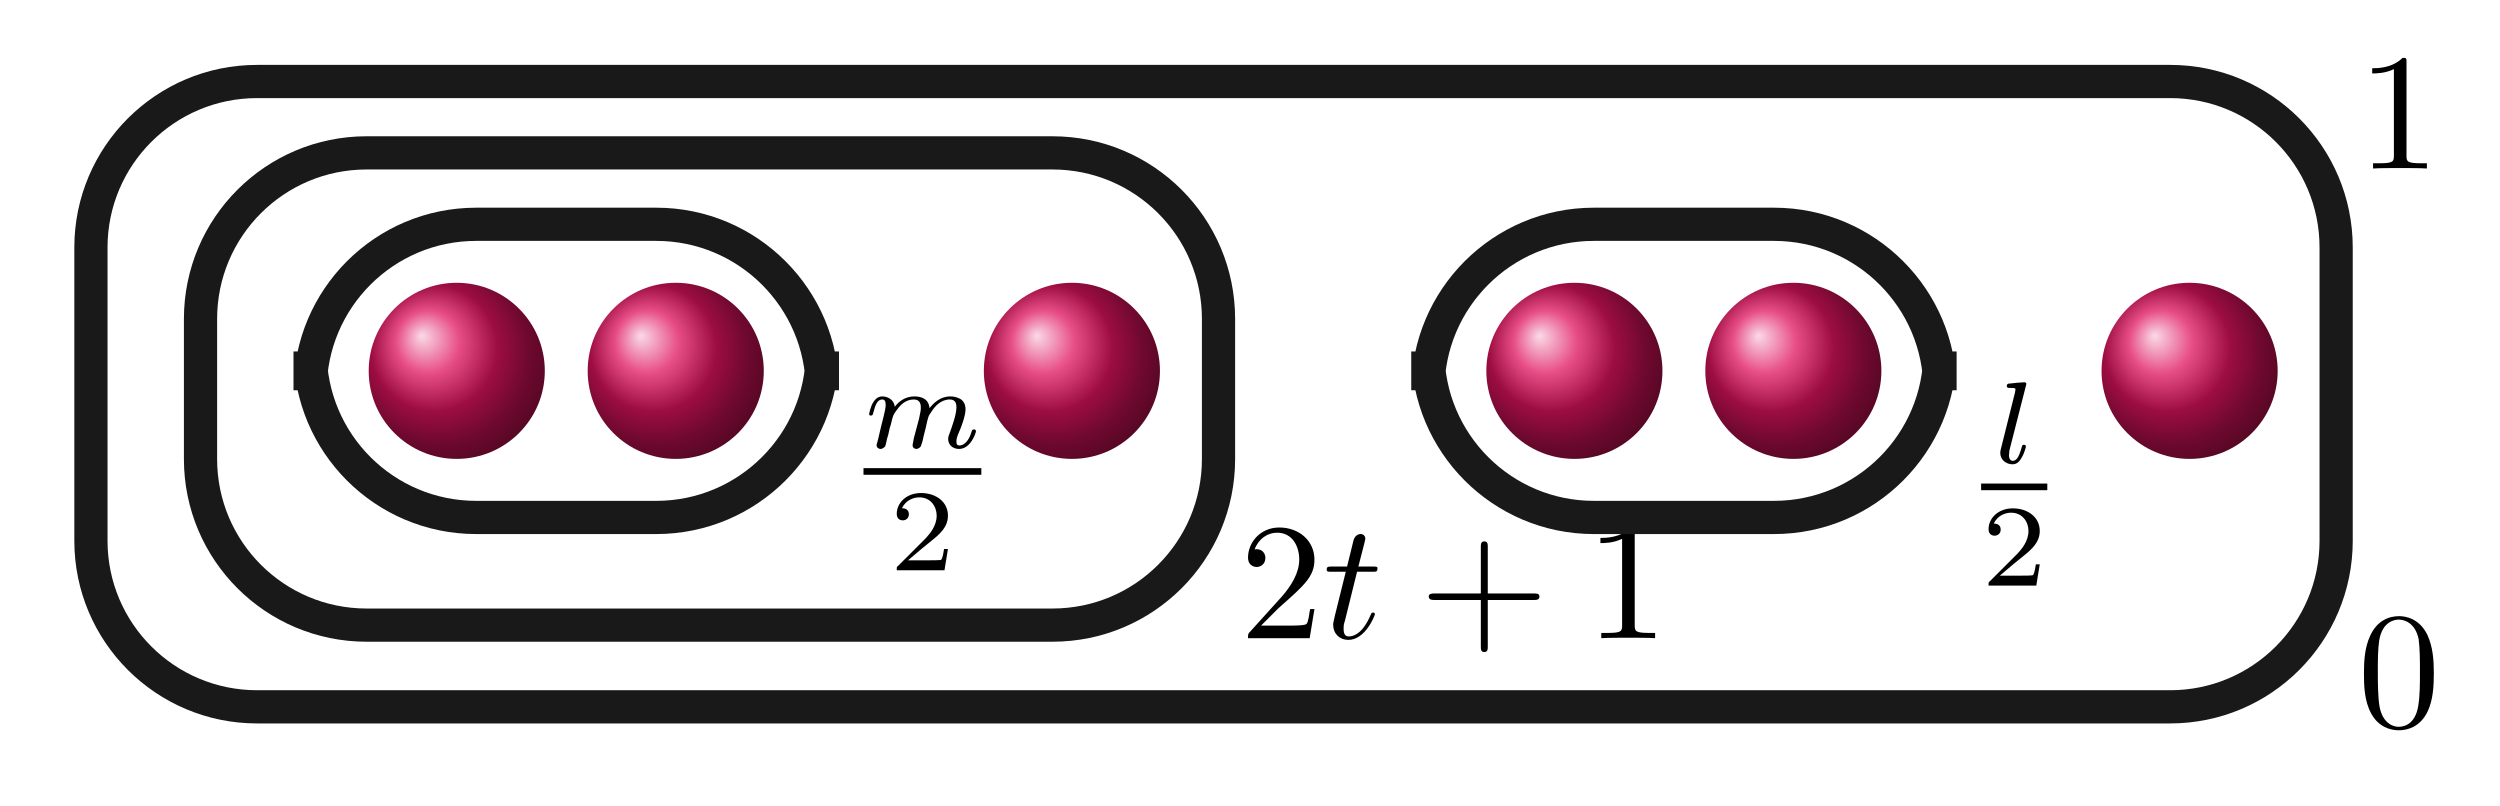
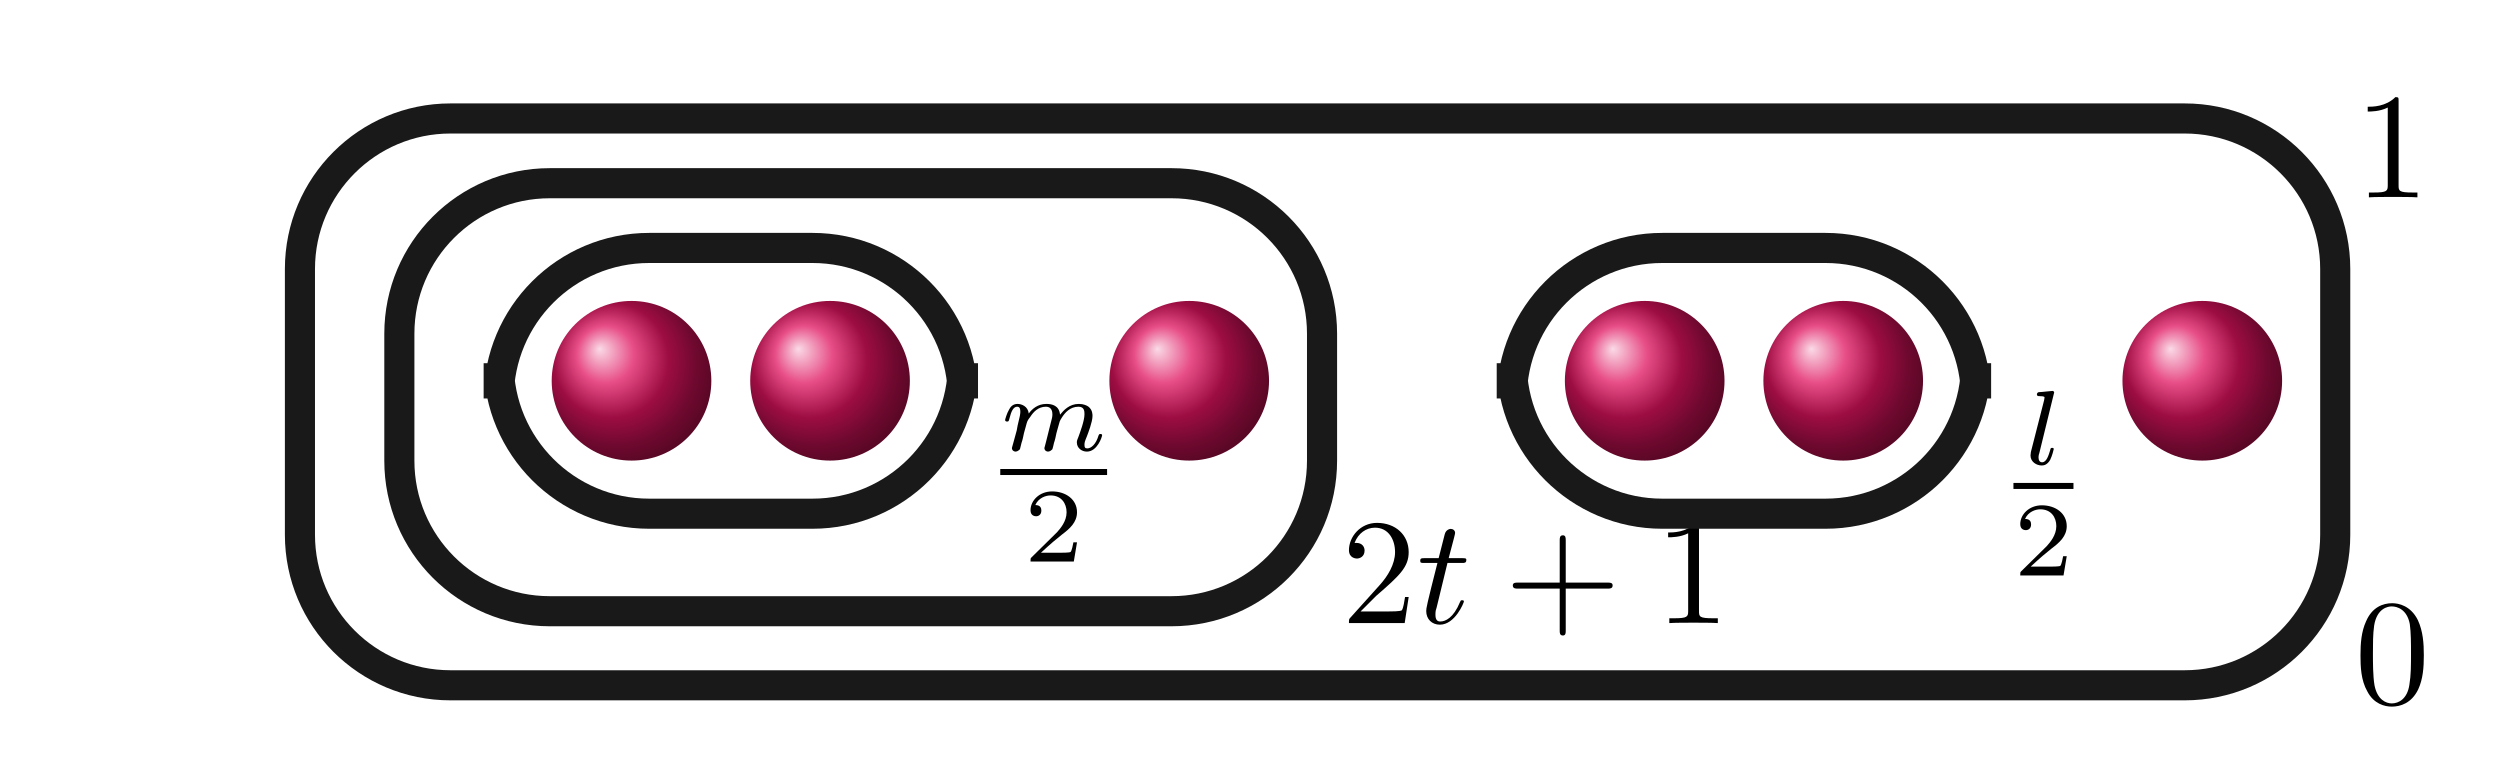
- <svg xmlns="http://www.w3.org/2000/svg" xmlns:xlink="http://www.w3.org/1999/xlink" width="90pt" height="29pt" viewBox="0 0 90 29">
+ <svg xmlns="http://www.w3.org/2000/svg" xmlns:xlink="http://www.w3.org/1999/xlink" width="97.446" height="30.426" viewBox="0 0 97.446 30.426">
  <defs>
    <g>
      <g id="glyph-0-0">
-         <path d="M 1.812 -0.344 C 1.797 -0.25 1.766 -0.109 1.766 -0.094 C 1.766 0 1.828 0.047 1.906 0.047 C 1.969 0.047 2.047 -0.016 2.062 -0.047 C 2.078 -0.094 2.125 -0.219 2.141 -0.312 C 2.156 -0.391 2.203 -0.578 2.234 -0.688 C 2.25 -0.781 2.281 -0.875 2.297 -0.969 C 2.344 -1.141 2.344 -1.156 2.438 -1.281 C 2.562 -1.484 2.781 -1.734 3.109 -1.734 C 3.344 -1.734 3.344 -1.531 3.344 -1.438 C 3.344 -1.188 3.172 -0.719 3.109 -0.547 C 3.062 -0.422 3.047 -0.391 3.047 -0.312 C 3.047 -0.094 3.219 0.047 3.438 0.047 C 3.859 0.047 4.047 -0.531 4.047 -0.594 C 4.047 -0.656 3.984 -0.656 3.969 -0.656 C 3.922 -0.656 3.906 -0.625 3.891 -0.578 C 3.797 -0.25 3.625 -0.078 3.453 -0.078 C 3.359 -0.078 3.344 -0.141 3.344 -0.219 C 3.344 -0.312 3.359 -0.375 3.438 -0.562 C 3.5 -0.688 3.672 -1.141 3.672 -1.375 C 3.672 -1.438 3.672 -1.609 3.516 -1.734 C 3.438 -1.781 3.312 -1.844 3.125 -1.844 C 2.75 -1.844 2.516 -1.594 2.375 -1.422 C 2.344 -1.781 2.047 -1.844 1.828 -1.844 C 1.484 -1.844 1.25 -1.641 1.125 -1.469 C 1.094 -1.75 0.844 -1.844 0.672 -1.844 C 0.5 -1.844 0.406 -1.719 0.344 -1.625 C 0.25 -1.469 0.203 -1.234 0.203 -1.203 C 0.203 -1.156 0.25 -1.156 0.266 -1.156 C 0.328 -1.156 0.328 -1.172 0.359 -1.281 C 0.422 -1.531 0.5 -1.734 0.672 -1.734 C 0.781 -1.734 0.797 -1.641 0.797 -1.531 C 0.797 -1.438 0.766 -1.297 0.734 -1.172 C 0.703 -1.062 0.672 -0.891 0.641 -0.797 L 0.516 -0.266 C 0.5 -0.203 0.469 -0.109 0.469 -0.094 C 0.469 0 0.547 0.047 0.609 0.047 C 0.688 0.047 0.75 -0.016 0.781 -0.047 C 0.797 -0.094 0.828 -0.219 0.844 -0.312 C 0.875 -0.391 0.922 -0.578 0.938 -0.688 C 0.969 -0.781 1 -0.875 1.016 -0.969 C 1.062 -1.141 1.062 -1.172 1.188 -1.344 C 1.312 -1.516 1.5 -1.734 1.812 -1.734 C 2.062 -1.734 2.062 -1.516 2.062 -1.438 C 2.062 -1.328 2.047 -1.281 2 -1.047 Z M 1.812 -0.344 " />
+         <path d="M 1.781 -0.328 C 1.766 -0.25 1.719 -0.109 1.719 -0.094 C 1.719 0 1.797 0.047 1.859 0.047 C 1.938 0.047 2 -0.016 2.031 -0.047 C 2.047 -0.094 2.078 -0.219 2.094 -0.297 C 2.125 -0.375 2.172 -0.578 2.188 -0.672 C 2.219 -0.766 2.234 -0.859 2.266 -0.953 C 2.312 -1.125 2.312 -1.141 2.391 -1.266 C 2.516 -1.469 2.719 -1.703 3.047 -1.703 C 3.281 -1.703 3.281 -1.516 3.281 -1.406 C 3.281 -1.156 3.109 -0.703 3.047 -0.531 C 3 -0.422 2.984 -0.375 2.984 -0.312 C 2.984 -0.094 3.172 0.047 3.375 0.047 C 3.781 0.047 3.969 -0.531 3.969 -0.594 C 3.969 -0.641 3.906 -0.641 3.906 -0.641 C 3.844 -0.641 3.844 -0.609 3.828 -0.578 C 3.734 -0.25 3.547 -0.078 3.391 -0.078 C 3.297 -0.078 3.281 -0.125 3.281 -0.219 C 3.281 -0.312 3.297 -0.359 3.375 -0.547 C 3.422 -0.672 3.594 -1.109 3.594 -1.344 C 3.594 -1.406 3.594 -1.578 3.438 -1.703 C 3.375 -1.75 3.25 -1.812 3.062 -1.812 C 2.688 -1.812 2.469 -1.562 2.328 -1.391 C 2.297 -1.75 2.016 -1.812 1.797 -1.812 C 1.453 -1.812 1.234 -1.609 1.109 -1.438 C 1.078 -1.719 0.828 -1.812 0.672 -1.812 C 0.484 -1.812 0.391 -1.688 0.344 -1.594 C 0.25 -1.438 0.188 -1.203 0.188 -1.188 C 0.188 -1.125 0.25 -1.125 0.266 -1.125 C 0.328 -1.125 0.328 -1.141 0.359 -1.25 C 0.422 -1.5 0.5 -1.703 0.656 -1.703 C 0.766 -1.703 0.781 -1.609 0.781 -1.5 C 0.781 -1.422 0.75 -1.266 0.719 -1.156 C 0.688 -1.047 0.656 -0.875 0.641 -0.781 L 0.5 -0.266 C 0.484 -0.203 0.453 -0.109 0.453 -0.094 C 0.453 0 0.531 0.047 0.594 0.047 C 0.672 0.047 0.734 -0.016 0.766 -0.047 C 0.781 -0.094 0.812 -0.219 0.828 -0.297 C 0.859 -0.375 0.906 -0.578 0.922 -0.672 C 0.953 -0.766 0.969 -0.859 1 -0.953 C 1.047 -1.125 1.047 -1.156 1.172 -1.312 C 1.281 -1.484 1.469 -1.703 1.781 -1.703 C 2.016 -1.703 2.031 -1.484 2.031 -1.406 C 2.031 -1.312 2.016 -1.25 1.953 -1.016 Z M 1.781 -0.328 " />
      </g>
      <g id="glyph-0-1">
-         <path d="M 1.188 -2.781 C 1.188 -2.781 1.203 -2.844 1.203 -2.844 C 1.203 -2.875 1.188 -2.906 1.125 -2.906 C 1.047 -2.906 0.703 -2.875 0.594 -2.859 C 0.562 -2.859 0.5 -2.859 0.5 -2.766 C 0.5 -2.703 0.562 -2.703 0.609 -2.703 C 0.812 -2.703 0.812 -2.688 0.812 -2.641 C 0.812 -2.625 0.797 -2.594 0.797 -2.547 L 0.281 -0.484 C 0.266 -0.438 0.266 -0.391 0.266 -0.359 C 0.266 -0.094 0.5 0.047 0.703 0.047 C 0.797 0.047 0.922 0.016 1.031 -0.188 C 1.125 -0.328 1.188 -0.578 1.188 -0.594 C 1.188 -0.656 1.125 -0.656 1.109 -0.656 C 1.062 -0.656 1.047 -0.625 1.031 -0.547 C 0.969 -0.344 0.891 -0.078 0.719 -0.078 C 0.609 -0.078 0.578 -0.188 0.578 -0.281 C 0.578 -0.328 0.594 -0.406 0.594 -0.453 Z M 1.188 -2.781 " />
+         <path d="M 1.156 -2.734 C 1.156 -2.734 1.172 -2.797 1.172 -2.797 C 1.172 -2.812 1.156 -2.859 1.109 -2.859 C 1.031 -2.859 0.688 -2.812 0.578 -2.812 C 0.562 -2.812 0.5 -2.797 0.5 -2.719 C 0.5 -2.656 0.562 -2.656 0.594 -2.656 C 0.797 -2.656 0.797 -2.625 0.797 -2.594 C 0.797 -2.562 0.781 -2.547 0.781 -2.5 L 0.266 -0.484 C 0.266 -0.438 0.25 -0.391 0.25 -0.344 C 0.25 -0.094 0.484 0.047 0.688 0.047 C 0.781 0.047 0.906 0.016 1.016 -0.172 C 1.094 -0.328 1.156 -0.578 1.156 -0.594 C 1.156 -0.641 1.109 -0.641 1.094 -0.641 C 1.031 -0.641 1.031 -0.609 1.016 -0.547 C 0.953 -0.344 0.875 -0.078 0.703 -0.078 C 0.594 -0.078 0.562 -0.172 0.562 -0.281 C 0.562 -0.328 0.578 -0.406 0.594 -0.438 Z M 1.156 -2.734 " />
      </g>
      <g id="glyph-1-0">
-         <path d="M 2.109 -0.766 L 1.969 -0.766 C 1.953 -0.672 1.922 -0.422 1.859 -0.375 C 1.828 -0.359 1.5 -0.359 1.453 -0.359 L 0.672 -0.359 C 1.125 -0.75 1.266 -0.859 1.516 -1.062 C 1.828 -1.312 2.109 -1.562 2.109 -1.969 C 2.109 -2.469 1.672 -2.781 1.141 -2.781 C 0.609 -2.781 0.266 -2.422 0.266 -2.031 C 0.266 -1.812 0.438 -1.797 0.484 -1.797 C 0.594 -1.797 0.703 -1.875 0.703 -2.016 C 0.703 -2.094 0.672 -2.234 0.453 -2.234 C 0.594 -2.531 0.875 -2.625 1.078 -2.625 C 1.484 -2.625 1.703 -2.297 1.703 -1.969 C 1.703 -1.594 1.453 -1.312 1.312 -1.156 L 0.312 -0.156 C 0.266 -0.125 0.266 -0.125 0.266 0 L 1.984 0 Z M 2.109 -0.766 " />
+         <path d="M 2.078 -0.75 L 1.938 -0.75 C 1.922 -0.656 1.875 -0.422 1.828 -0.375 C 1.797 -0.344 1.484 -0.344 1.422 -0.344 L 0.672 -0.344 C 1.094 -0.734 1.234 -0.844 1.484 -1.047 C 1.797 -1.281 2.078 -1.531 2.078 -1.922 C 2.078 -2.422 1.641 -2.734 1.109 -2.734 C 0.609 -2.734 0.266 -2.375 0.266 -2 C 0.266 -1.781 0.438 -1.766 0.484 -1.766 C 0.578 -1.766 0.688 -1.828 0.688 -1.984 C 0.688 -2.062 0.672 -2.203 0.453 -2.203 C 0.578 -2.484 0.859 -2.578 1.047 -2.578 C 1.469 -2.578 1.672 -2.266 1.672 -1.922 C 1.672 -1.562 1.422 -1.281 1.297 -1.141 L 0.297 -0.156 C 0.266 -0.125 0.266 -0.109 0.266 0 L 1.953 0 Z M 2.078 -0.75 " />
      </g>
      <g id="glyph-2-0">
-         <path d="M 0.766 -0.453 L 1.391 -1.078 C 2.328 -1.906 2.688 -2.219 2.688 -2.828 C 2.688 -3.5 2.141 -3.984 1.422 -3.984 C 0.734 -3.984 0.297 -3.438 0.297 -2.906 C 0.297 -2.562 0.594 -2.562 0.609 -2.562 C 0.719 -2.562 0.922 -2.641 0.922 -2.891 C 0.922 -3.047 0.812 -3.203 0.609 -3.203 C 0.562 -3.203 0.547 -3.203 0.531 -3.188 C 0.672 -3.578 1 -3.797 1.344 -3.797 C 1.891 -3.797 2.141 -3.312 2.141 -2.828 C 2.141 -2.344 1.844 -1.875 1.516 -1.5 L 0.359 -0.219 C 0.297 -0.156 0.297 -0.141 0.297 0 L 2.516 0 L 2.688 -1.047 L 2.531 -1.047 C 2.5 -0.859 2.469 -0.594 2.406 -0.516 C 2.359 -0.453 1.969 -0.453 1.844 -0.453 Z M 0.766 -0.453 " />
+         <path d="M 0.75 -0.453 L 1.359 -1.062 C 2.281 -1.859 2.625 -2.188 2.625 -2.766 C 2.625 -3.438 2.109 -3.906 1.391 -3.906 C 0.734 -3.906 0.297 -3.359 0.297 -2.844 C 0.297 -2.516 0.594 -2.516 0.609 -2.516 C 0.703 -2.516 0.906 -2.578 0.906 -2.828 C 0.906 -2.984 0.797 -3.125 0.594 -3.125 C 0.547 -3.125 0.547 -3.125 0.516 -3.125 C 0.656 -3.5 0.969 -3.719 1.312 -3.719 C 1.844 -3.719 2.094 -3.25 2.094 -2.766 C 2.094 -2.297 1.812 -1.828 1.484 -1.469 L 0.359 -0.219 C 0.297 -0.156 0.297 -0.141 0.297 0 L 2.469 0 L 2.625 -1.016 L 2.484 -1.016 C 2.453 -0.844 2.422 -0.594 2.359 -0.5 C 2.312 -0.453 1.922 -0.453 1.797 -0.453 Z M 0.75 -0.453 " />
      </g>
      <g id="glyph-2-1">
-         <path d="M 2.453 -1.375 L 4.125 -1.375 C 4.203 -1.375 4.312 -1.375 4.312 -1.5 C 4.312 -1.609 4.203 -1.609 4.125 -1.609 L 2.453 -1.609 L 2.453 -3.297 C 2.453 -3.375 2.453 -3.484 2.328 -3.484 C 2.203 -3.484 2.203 -3.375 2.203 -3.297 L 2.203 -1.609 L 0.531 -1.609 C 0.453 -1.609 0.328 -1.609 0.328 -1.5 C 0.328 -1.375 0.453 -1.375 0.531 -1.375 L 2.203 -1.375 L 2.203 0.297 C 2.203 0.391 2.203 0.5 2.328 0.5 C 2.453 0.5 2.453 0.391 2.453 0.297 Z M 2.453 -1.375 " />
+         <path d="M 2.391 -1.344 L 4.031 -1.344 C 4.109 -1.344 4.219 -1.344 4.219 -1.469 C 4.219 -1.578 4.109 -1.578 4.031 -1.578 L 2.391 -1.578 L 2.391 -3.219 C 2.391 -3.312 2.391 -3.422 2.281 -3.422 C 2.156 -3.422 2.156 -3.312 2.156 -3.219 L 2.156 -1.578 L 0.516 -1.578 C 0.438 -1.578 0.328 -1.578 0.328 -1.469 C 0.328 -1.344 0.438 -1.344 0.516 -1.344 L 2.156 -1.344 L 2.156 0.297 C 2.156 0.375 2.156 0.484 2.281 0.484 C 2.391 0.484 2.391 0.375 2.391 0.297 Z M 2.391 -1.344 " />
      </g>
      <g id="glyph-2-2">
-         <path d="M 1.766 -3.828 C 1.766 -3.969 1.766 -3.984 1.625 -3.984 C 1.25 -3.609 0.719 -3.609 0.531 -3.609 L 0.531 -3.422 C 0.656 -3.422 1 -3.422 1.312 -3.578 L 1.312 -0.469 C 1.312 -0.25 1.297 -0.188 0.766 -0.188 L 0.562 -0.188 L 0.562 0 C 0.781 -0.016 1.297 -0.016 1.531 -0.016 C 1.781 -0.016 2.297 -0.016 2.5 0 L 2.5 -0.188 L 2.312 -0.188 C 1.781 -0.188 1.766 -0.25 1.766 -0.469 Z M 1.766 -3.828 " />
+         <path d="M 1.719 -3.75 C 1.719 -3.891 1.719 -3.906 1.594 -3.906 C 1.219 -3.531 0.703 -3.531 0.516 -3.531 L 0.516 -3.344 C 0.641 -3.344 0.984 -3.344 1.297 -3.5 L 1.297 -0.469 C 1.297 -0.25 1.266 -0.188 0.75 -0.188 L 0.562 -0.188 L 0.562 0 C 0.766 -0.016 1.266 -0.016 1.5 -0.016 C 1.734 -0.016 2.25 -0.016 2.453 0 L 2.453 -0.188 L 2.266 -0.188 C 1.734 -0.188 1.719 -0.25 1.719 -0.469 Z M 1.719 -3.75 " />
      </g>
      <g id="glyph-2-3">
-         <path d="M 2.75 -1.922 C 2.75 -2.391 2.719 -2.875 2.516 -3.312 C 2.234 -3.891 1.75 -3.984 1.5 -3.984 C 1.141 -3.984 0.703 -3.828 0.453 -3.266 C 0.266 -2.859 0.234 -2.391 0.234 -1.922 C 0.234 -1.469 0.25 -0.922 0.5 -0.469 C 0.766 0.016 1.203 0.125 1.484 0.125 C 1.812 0.125 2.266 0 2.531 -0.562 C 2.719 -0.969 2.75 -1.438 2.75 -1.922 Z M 1.484 0 C 1.25 0 0.906 -0.156 0.797 -0.719 C 0.734 -1.078 0.734 -1.641 0.734 -1.984 C 0.734 -2.375 0.734 -2.766 0.781 -3.094 C 0.891 -3.797 1.344 -3.859 1.484 -3.859 C 1.688 -3.859 2.078 -3.75 2.203 -3.156 C 2.25 -2.812 2.25 -2.359 2.25 -1.984 C 2.25 -1.531 2.25 -1.125 2.188 -0.75 C 2.094 -0.172 1.766 0 1.484 0 Z M 1.484 0 " />
+         <path d="M 2.703 -1.875 C 2.703 -2.344 2.672 -2.812 2.469 -3.25 C 2.188 -3.812 1.719 -3.906 1.469 -3.906 C 1.109 -3.906 0.688 -3.75 0.453 -3.203 C 0.266 -2.797 0.234 -2.344 0.234 -1.875 C 0.234 -1.438 0.25 -0.906 0.5 -0.469 C 0.75 0.016 1.172 0.125 1.453 0.125 C 1.781 0.125 2.219 0 2.484 -0.547 C 2.672 -0.953 2.703 -1.406 2.703 -1.875 Z M 1.453 0 C 1.234 0 0.891 -0.141 0.781 -0.703 C 0.719 -1.062 0.719 -1.594 0.719 -1.953 C 0.719 -2.328 0.719 -2.703 0.766 -3.031 C 0.875 -3.719 1.312 -3.781 1.453 -3.781 C 1.656 -3.781 2.047 -3.672 2.156 -3.094 C 2.203 -2.766 2.203 -2.312 2.203 -1.953 C 2.203 -1.5 2.203 -1.109 2.141 -0.734 C 2.062 -0.172 1.719 0 1.453 0 Z M 1.453 0 " />
      </g>
      <g id="glyph-3-0">
-         <path d="M 1.234 -2.391 L 1.797 -2.391 C 1.922 -2.391 1.969 -2.391 1.969 -2.516 C 1.969 -2.578 1.922 -2.578 1.812 -2.578 L 1.281 -2.578 C 1.5 -3.422 1.531 -3.547 1.531 -3.578 C 1.531 -3.688 1.453 -3.75 1.359 -3.75 C 1.328 -3.75 1.172 -3.734 1.109 -3.531 L 0.875 -2.578 L 0.312 -2.578 C 0.203 -2.578 0.141 -2.578 0.141 -2.469 C 0.141 -2.391 0.188 -2.391 0.312 -2.391 L 0.828 -2.391 C 0.406 -0.688 0.375 -0.594 0.375 -0.484 C 0.375 -0.156 0.609 0.062 0.922 0.062 C 1.531 0.062 1.875 -0.812 1.875 -0.859 C 1.875 -0.922 1.828 -0.922 1.812 -0.922 C 1.75 -0.922 1.75 -0.891 1.719 -0.828 C 1.453 -0.203 1.141 -0.062 0.938 -0.062 C 0.812 -0.062 0.75 -0.141 0.75 -0.344 C 0.75 -0.484 0.766 -0.531 0.797 -0.625 Z M 1.234 -2.391 " />
+         <path d="M 1.203 -2.344 L 1.766 -2.344 C 1.875 -2.344 1.938 -2.344 1.938 -2.469 C 1.938 -2.531 1.875 -2.531 1.766 -2.531 L 1.25 -2.531 C 1.469 -3.359 1.5 -3.469 1.5 -3.516 C 1.5 -3.609 1.422 -3.672 1.328 -3.672 C 1.312 -3.672 1.141 -3.656 1.094 -3.453 L 0.859 -2.531 L 0.312 -2.531 C 0.188 -2.531 0.141 -2.531 0.141 -2.422 C 0.141 -2.344 0.188 -2.344 0.297 -2.344 L 0.812 -2.344 C 0.391 -0.688 0.375 -0.578 0.375 -0.469 C 0.375 -0.156 0.594 0.062 0.906 0.062 C 1.5 0.062 1.844 -0.797 1.844 -0.844 C 1.844 -0.891 1.797 -0.891 1.766 -0.891 C 1.719 -0.891 1.719 -0.875 1.688 -0.812 C 1.438 -0.203 1.125 -0.062 0.922 -0.062 C 0.797 -0.062 0.734 -0.141 0.734 -0.328 C 0.734 -0.469 0.75 -0.516 0.781 -0.609 Z M 1.203 -2.344 " />
      </g>
    </g>
    <clipPath id="clip-0">
-       <path clip-rule="nonzero" d="M 13 10 L 20 10 L 20 17 L 13 17 Z M 13 10 " />
+       <path clip-rule="nonzero" d="M 21 11 L 28 11 L 28 18 L 21 18 Z M 21 11 " />
    </clipPath>
    <clipPath id="clip-1">
-       <path clip-rule="nonzero" d="M 19.613 13.352 C 19.613 11.602 18.191 10.18 16.441 10.18 C 14.691 10.18 13.273 11.602 13.273 13.352 C 13.273 15.102 14.691 16.52 16.441 16.52 C 18.191 16.52 19.613 15.102 19.613 13.352 Z M 19.613 13.352 " />
+       <path clip-rule="nonzero" d="M 27.727 14.844 C 27.727 13.125 26.336 11.73 24.617 11.73 C 22.898 11.73 21.504 13.125 21.504 14.844 C 21.504 16.562 22.898 17.953 24.617 17.953 C 26.336 17.953 27.727 16.562 27.727 14.844 Z M 27.727 14.844 " />
    </clipPath>
-     <radialGradient id="radial-pattern-0" gradientUnits="userSpaceOnUse" cx="6.34" cy="6.34" fx="5.072" fy="7.608" r="6.34" gradientTransform="matrix(1, 0, 0, -1, 10.10235, 19.69125)">
+     <radialGradient id="radial-pattern-0" gradientUnits="userSpaceOnUse" cx="6.222" cy="6.222" fx="4.978" fy="7.467" r="6.222" gradientTransform="matrix(1, 0, 0, -1, 18.39353, 21.06485)">
      <stop offset="0" stop-color="rgb(98.12%, 85.443%, 90.138%)" stop-opacity="1" />
      <stop offset="0.18" stop-color="rgb(90.712%, 30.045%, 52.513%)" stop-opacity="1" />
-       <stop offset="0.359" stop-color="rgb(61.444%, 4.927%, 25.859%)" stop-opacity="1" />
+       <stop offset="0.36" stop-color="rgb(61.444%, 4.927%, 25.859%)" stop-opacity="1" />
      <stop offset="0.5" stop-color="rgb(43.826%, 3.485%, 18.427%)" stop-opacity="1" />
      <stop offset="1" stop-color="rgb(0%, 0%, 0%)" stop-opacity="1" />
    </radialGradient>
    <clipPath id="clip-2">
-       <path clip-rule="nonzero" d="M 21 10 L 28 10 L 28 17 L 21 17 Z M 21 10 " />
+       <path clip-rule="nonzero" d="M 29 11 L 36 11 L 36 18 L 29 18 Z M 29 11 " />
    </clipPath>
    <clipPath id="clip-3">
-       <path clip-rule="nonzero" d="M 27.496 13.352 C 27.496 11.602 26.078 10.18 24.328 10.18 C 22.574 10.18 21.156 11.602 21.156 13.352 C 21.156 15.102 22.574 16.52 24.328 16.52 C 26.078 16.52 27.496 15.102 27.496 13.352 Z M 27.496 13.352 " />
+       <path clip-rule="nonzero" d="M 35.465 14.844 C 35.465 13.125 34.074 11.73 32.355 11.73 C 30.637 11.73 29.242 13.125 29.242 14.844 C 29.242 16.562 30.637 17.953 32.355 17.953 C 34.074 17.953 35.465 16.562 35.465 14.844 Z M 35.465 14.844 " />
    </clipPath>
-     <radialGradient id="radial-pattern-1" gradientUnits="userSpaceOnUse" cx="6.34" cy="6.34" fx="5.072" fy="7.608" r="6.34" gradientTransform="matrix(1, 0, 0, -1, 17.98685, 19.69125)">
+     <radialGradient id="radial-pattern-1" gradientUnits="userSpaceOnUse" cx="6.222" cy="6.222" fx="4.978" fy="7.467" r="6.222" gradientTransform="matrix(1, 0, 0, -1, 26.13204, 21.06485)">
      <stop offset="0" stop-color="rgb(98.12%, 85.443%, 90.138%)" stop-opacity="1" />
      <stop offset="0.18" stop-color="rgb(90.712%, 30.045%, 52.513%)" stop-opacity="1" />
-       <stop offset="0.359" stop-color="rgb(61.444%, 4.927%, 25.859%)" stop-opacity="1" />
+       <stop offset="0.36" stop-color="rgb(61.444%, 4.927%, 25.859%)" stop-opacity="1" />
      <stop offset="0.5" stop-color="rgb(43.826%, 3.485%, 18.427%)" stop-opacity="1" />
      <stop offset="1" stop-color="rgb(0%, 0%, 0%)" stop-opacity="1" />
    </radialGradient>
    <clipPath id="clip-4">
-       <path clip-rule="nonzero" d="M 35 10 L 42 10 L 42 17 L 35 17 Z M 35 10 " />
+       <path clip-rule="nonzero" d="M 43 11 L 50 11 L 50 18 L 43 18 Z M 43 11 " />
    </clipPath>
    <clipPath id="clip-5">
-       <path clip-rule="nonzero" d="M 41.758 13.352 C 41.758 11.602 40.34 10.18 38.59 10.18 C 36.84 10.18 35.418 11.602 35.418 13.352 C 35.418 15.102 36.84 16.52 38.59 16.52 C 40.34 16.52 41.758 15.102 41.758 13.352 Z M 41.758 13.352 " />
+       <path clip-rule="nonzero" d="M 49.465 14.844 C 49.465 13.125 48.07 11.73 46.352 11.73 C 44.633 11.73 43.242 13.125 43.242 14.844 C 43.242 16.562 44.633 17.953 46.352 17.953 C 48.07 17.953 49.465 16.562 49.465 14.844 Z M 49.465 14.844 " />
    </clipPath>
-     <radialGradient id="radial-pattern-2" gradientUnits="userSpaceOnUse" cx="6.34" cy="6.34" fx="5.072" fy="7.608" r="6.34" gradientTransform="matrix(1, 0, 0, -1, 32.24911, 19.69125)">
+     <radialGradient id="radial-pattern-2" gradientUnits="userSpaceOnUse" cx="6.222" cy="6.222" fx="4.978" fy="7.467" r="6.222" gradientTransform="matrix(1, 0, 0, -1, 40.13021, 21.06485)">
      <stop offset="0" stop-color="rgb(98.12%, 85.443%, 90.138%)" stop-opacity="1" />
      <stop offset="0.18" stop-color="rgb(90.712%, 30.045%, 52.513%)" stop-opacity="1" />
-       <stop offset="0.359" stop-color="rgb(61.444%, 4.927%, 25.859%)" stop-opacity="1" />
+       <stop offset="0.36" stop-color="rgb(61.444%, 4.927%, 25.859%)" stop-opacity="1" />
      <stop offset="0.5" stop-color="rgb(43.826%, 3.485%, 18.427%)" stop-opacity="1" />
      <stop offset="1" stop-color="rgb(0%, 0%, 0%)" stop-opacity="1" />
    </radialGradient>
    <clipPath id="clip-6">
-       <path clip-rule="nonzero" d="M 53 10 L 60 10 L 60 17 L 53 17 Z M 53 10 " />
+       <path clip-rule="nonzero" d="M 60 11 L 68 11 L 68 18 L 60 18 Z M 60 11 " />
    </clipPath>
    <clipPath id="clip-7">
-       <path clip-rule="nonzero" d="M 59.848 13.352 C 59.848 11.602 58.43 10.18 56.68 10.18 C 54.926 10.18 53.508 11.602 53.508 13.352 C 53.508 15.102 54.926 16.52 56.68 16.52 C 58.43 16.52 59.848 15.102 59.848 13.352 Z M 59.848 13.352 " />
+       <path clip-rule="nonzero" d="M 67.219 14.844 C 67.219 13.125 65.824 11.73 64.105 11.73 C 62.387 11.73 60.996 13.125 60.996 14.844 C 60.996 16.562 62.387 17.953 64.105 17.953 C 65.824 17.953 67.219 16.562 67.219 14.844 Z M 67.219 14.844 " />
    </clipPath>
-     <radialGradient id="radial-pattern-3" gradientUnits="userSpaceOnUse" cx="6.34" cy="6.34" fx="5.072" fy="7.608" r="6.34" gradientTransform="matrix(1, 0, 0, -1, 50.33803, 19.69125)">
+     <radialGradient id="radial-pattern-3" gradientUnits="userSpaceOnUse" cx="6.222" cy="6.222" fx="4.978" fy="7.467" r="6.222" gradientTransform="matrix(1, 0, 0, -1, 57.88419, 21.06485)">
      <stop offset="0" stop-color="rgb(98.12%, 85.443%, 90.138%)" stop-opacity="1" />
      <stop offset="0.18" stop-color="rgb(90.712%, 30.045%, 52.513%)" stop-opacity="1" />
-       <stop offset="0.359" stop-color="rgb(61.444%, 4.927%, 25.859%)" stop-opacity="1" />
+       <stop offset="0.36" stop-color="rgb(61.444%, 4.927%, 25.859%)" stop-opacity="1" />
      <stop offset="0.5" stop-color="rgb(43.826%, 3.485%, 18.427%)" stop-opacity="1" />
      <stop offset="1" stop-color="rgb(0%, 0%, 0%)" stop-opacity="1" />
    </radialGradient>
    <clipPath id="clip-8">
-       <path clip-rule="nonzero" d="M 61 10 L 68 10 L 68 17 L 61 17 Z M 61 10 " />
+       <path clip-rule="nonzero" d="M 68 11 L 75 11 L 75 18 L 68 18 Z M 68 11 " />
    </clipPath>
    <clipPath id="clip-9">
-       <path clip-rule="nonzero" d="M 67.73 13.352 C 67.73 11.602 66.312 10.18 64.562 10.18 C 62.812 10.18 61.391 11.602 61.391 13.352 C 61.391 15.102 62.812 16.52 64.562 16.52 C 66.312 16.52 67.73 15.102 67.73 13.352 Z M 67.73 13.352 " />
+       <path clip-rule="nonzero" d="M 74.957 14.844 C 74.957 13.125 73.562 11.73 71.844 11.73 C 70.125 11.73 68.734 13.125 68.734 14.844 C 68.734 16.562 70.125 17.953 71.844 17.953 C 73.562 17.953 74.957 16.562 74.957 14.844 Z M 74.957 14.844 " />
    </clipPath>
-     <radialGradient id="radial-pattern-4" gradientUnits="userSpaceOnUse" cx="6.34" cy="6.34" fx="5.072" fy="7.608" r="6.34" gradientTransform="matrix(1, 0, 0, -1, 58.2225, 19.69125)">
+     <radialGradient id="radial-pattern-4" gradientUnits="userSpaceOnUse" cx="6.222" cy="6.222" fx="4.978" fy="7.467" r="6.222" gradientTransform="matrix(1, 0, 0, -1, 65.62269, 21.06485)">
      <stop offset="0" stop-color="rgb(98.12%, 85.443%, 90.138%)" stop-opacity="1" />
      <stop offset="0.18" stop-color="rgb(90.712%, 30.045%, 52.513%)" stop-opacity="1" />
-       <stop offset="0.359" stop-color="rgb(61.444%, 4.927%, 25.859%)" stop-opacity="1" />
+       <stop offset="0.36" stop-color="rgb(61.444%, 4.927%, 25.859%)" stop-opacity="1" />
      <stop offset="0.5" stop-color="rgb(43.826%, 3.485%, 18.427%)" stop-opacity="1" />
      <stop offset="1" stop-color="rgb(0%, 0%, 0%)" stop-opacity="1" />
    </radialGradient>
    <clipPath id="clip-10">
-       <path clip-rule="nonzero" d="M 75 10 L 82 10 L 82 17 L 75 17 Z M 75 10 " />
+       <path clip-rule="nonzero" d="M 82 11 L 89 11 L 89 18 L 82 18 Z M 82 11 " />
    </clipPath>
    <clipPath id="clip-11">
-       <path clip-rule="nonzero" d="M 81.996 13.352 C 81.996 11.602 80.574 10.18 78.824 10.18 C 77.074 10.18 75.656 11.602 75.656 13.352 C 75.656 15.102 77.074 16.52 78.824 16.52 C 80.574 16.52 81.996 15.102 81.996 13.352 Z M 81.996 13.352 " />
+       <path clip-rule="nonzero" d="M 88.953 14.844 C 88.953 13.125 87.562 11.73 85.844 11.73 C 84.125 11.73 82.73 13.125 82.73 14.844 C 82.73 16.562 84.125 17.953 85.844 17.953 C 87.562 17.953 88.953 16.562 88.953 14.844 Z M 88.953 14.844 " />
    </clipPath>
-     <radialGradient id="radial-pattern-5" gradientUnits="userSpaceOnUse" cx="6.34" cy="6.34" fx="5.072" fy="7.608" r="6.34" gradientTransform="matrix(1, 0, 0, -1, 72.48477, 19.69125)">
+     <radialGradient id="radial-pattern-5" gradientUnits="userSpaceOnUse" cx="6.222" cy="6.222" fx="4.978" fy="7.467" r="6.222" gradientTransform="matrix(1, 0, 0, -1, 79.62087, 21.06485)">
      <stop offset="0" stop-color="rgb(98.12%, 85.443%, 90.138%)" stop-opacity="1" />
      <stop offset="0.18" stop-color="rgb(90.712%, 30.045%, 52.513%)" stop-opacity="1" />
-       <stop offset="0.359" stop-color="rgb(61.444%, 4.927%, 25.859%)" stop-opacity="1" />
+       <stop offset="0.36" stop-color="rgb(61.444%, 4.927%, 25.859%)" stop-opacity="1" />
      <stop offset="0.5" stop-color="rgb(43.826%, 3.485%, 18.427%)" stop-opacity="1" />
      <stop offset="1" stop-color="rgb(0%, 0%, 0%)" stop-opacity="1" />
    </radialGradient>
+     <clipPath id="clip-12">
+       <path clip-rule="nonzero" d="M 2 0 L 55 0 L 55 29.863 L 2 29.863 Z M 2 0 " />
+     </clipPath>
+     <clipPath id="clip-13">
+       <path clip-rule="nonzero" d="M 0.629 0 L 69 0 L 69 29.863 L 0.629 29.863 Z M 0.629 0 " />
+     </clipPath>
+     <clipPath id="clip-14">
+       <path clip-rule="nonzero" d="M 42 0 L 94 0 L 94 29.863 L 42 29.863 Z M 42 0 " />
+     </clipPath>
+     <clipPath id="clip-15">
+       <path clip-rule="nonzero" d="M 0.629 0 L 96.273 0 L 96.273 29.863 L 0.629 29.863 Z M 0.629 0 " />
+     </clipPath>
  </defs>
  <g clip-path="url(#clip-0)">
    <g clip-path="url(#clip-1)">
-       <rect x="0" y="0" width="90" height="29" fill="url(#radial-pattern-0)" />
+       <rect x="0" y="0" width="97.446" height="30.426" fill="url(#radial-pattern-0)" />
    </g>
  </g>
  <g clip-path="url(#clip-2)">
    <g clip-path="url(#clip-3)">
-       <rect x="0" y="0" width="90" height="29" fill="url(#radial-pattern-1)" />
+       <rect x="0" y="0" width="97.446" height="30.426" fill="url(#radial-pattern-1)" />
    </g>
  </g>
  <g clip-path="url(#clip-4)">
    <g clip-path="url(#clip-5)">
-       <rect x="0" y="0" width="90" height="29" fill="url(#radial-pattern-2)" />
+       <rect x="0" y="0" width="97.446" height="30.426" fill="url(#radial-pattern-2)" />
    </g>
  </g>
  <g clip-path="url(#clip-6)">
    <g clip-path="url(#clip-7)">
-       <rect x="0" y="0" width="90" height="29" fill="url(#radial-pattern-3)" />
+       <rect x="0" y="0" width="97.446" height="30.426" fill="url(#radial-pattern-3)" />
    </g>
  </g>
  <g clip-path="url(#clip-8)">
    <g clip-path="url(#clip-9)">
-       <rect x="0" y="0" width="90" height="29" fill="url(#radial-pattern-4)" />
+       <rect x="0" y="0" width="97.446" height="30.426" fill="url(#radial-pattern-4)" />
    </g>
  </g>
  <g clip-path="url(#clip-10)">
    <g clip-path="url(#clip-11)">
-       <rect x="0" y="0" width="90" height="29" fill="url(#radial-pattern-5)" />
+       <rect x="0" y="0" width="97.446" height="30.426" fill="url(#radial-pattern-5)" />
    </g>
  </g>
-   <path fill="none" stroke-width="0.797" stroke-linecap="butt" stroke-linejoin="miter" stroke="rgb(9.999%, 9.999%, 9.999%)" stroke-opacity="1" stroke-miterlimit="10" d="M 9.543 3.518 L 5.222 3.518 C 3.019 3.518 1.235 1.734 1.235 -0.466 L 1.235 0.466 C 1.235 -1.734 3.019 -3.518 5.222 -3.518 L 9.543 -3.518 C 11.743 -3.518 13.53 -1.734 13.53 0.466 L 13.53 -0.466 C 13.53 1.734 11.743 3.518 9.543 3.518 Z M 9.543 3.518 " transform="matrix(1.5, 0, 0, -1.5, 9.311, 13.3515)" />
-   <g fill="rgb(0%, 0%, 0%)" fill-opacity="1">
-     <use xlink:href="#glyph-0-0" x="31.087" y="16.115" />
-   </g>
-   <path fill="none" stroke-width="0.398" stroke-linecap="butt" stroke-linejoin="miter" stroke="rgb(0%, 0%, 0%)" stroke-opacity="1" stroke-miterlimit="10" d="M -0.002 0.002 L 7.068 0.002 " transform="matrix(0.6, 0, 0, -0.6, 31.0871, 16.974)" />
-   <g fill="rgb(0%, 0%, 0%)" fill-opacity="1">
-     <use xlink:href="#glyph-1-0" x="32.017" y="20.53" />
-   </g>
-   <path fill="none" stroke-width="0.797" stroke-linecap="butt" stroke-linejoin="miter" stroke="rgb(9.999%, 9.999%, 9.999%)" stroke-opacity="1" stroke-miterlimit="10" d="M 19.05 5.232 L 2.592 5.232 C 0.389 5.232 -1.395 3.448 -1.395 1.247 L -1.395 -2.117 C -1.395 -4.318 0.389 -6.102 2.592 -6.102 L 19.05 -6.102 C 21.254 -6.102 23.037 -4.318 23.037 -2.117 L 23.037 1.247 C 23.037 3.448 21.254 5.232 19.05 5.232 Z M 19.05 5.232 " transform="matrix(1.5, 0, 0, -1.5, 9.311, 13.3515)" />
-   <g fill="rgb(0%, 0%, 0%)" fill-opacity="1">
-     <use xlink:href="#glyph-2-0" x="44.632" y="22.974" />
+   <g clip-path="url(#clip-12)">
+     <path fill="none" stroke-width="0.797" stroke-linecap="butt" stroke-linejoin="miter" stroke="rgb(9.999%, 9.999%, 9.999%)" stroke-opacity="1" stroke-miterlimit="10" d="M 9.544 3.517 L 5.222 3.517 C 3.02 3.517 1.237 1.734 1.237 -0.468 L 1.237 0.466 C 1.237 -1.733 3.02 -3.519 5.222 -3.519 L 9.544 -3.519 C 11.744 -3.519 13.529 -1.733 13.529 0.466 L 13.529 -0.468 C 13.529 1.734 11.744 3.517 9.544 3.517 Z M 9.544 3.517 " transform="matrix(1.472226, 0, 0, -1.472226, 17.61683, 14.84249)" />
  </g>
  <g fill="rgb(0%, 0%, 0%)" fill-opacity="1">
-     <use xlink:href="#glyph-3-0" x="47.62" y="22.974" />
+     <use xlink:href="#glyph-0-0" x="38.99" y="17.556" />
+   </g>
+   <path fill="none" stroke-width="0.398" stroke-linecap="butt" stroke-linejoin="miter" stroke="rgb(0%, 0%, 0%)" stroke-opacity="1" stroke-miterlimit="10" d="M -0.002 0.001 L 7.069 0.001 " transform="matrix(0.58889, 0, 0, -0.58889, 38.98972, 18.3988)" />
+   <g fill="rgb(0%, 0%, 0%)" fill-opacity="1">
+     <use xlink:href="#glyph-1-0" x="39.902" y="21.889" />
+   </g>
+   <g clip-path="url(#clip-13)">
+     <path fill="none" stroke-width="0.797" stroke-linecap="butt" stroke-linejoin="miter" stroke="rgb(9.999%, 9.999%, 9.999%)" stroke-opacity="1" stroke-miterlimit="10" d="M 19.051 5.231 L 2.59 5.231 C 0.39 5.231 -1.393 3.448 -1.393 1.246 L -1.393 -2.116 C -1.393 -4.318 0.39 -6.101 2.59 -6.101 L 19.051 -6.101 C 21.253 -6.101 23.036 -4.318 23.036 -2.116 L 23.036 1.246 C 23.036 3.448 21.253 5.231 19.051 5.231 Z M 19.051 5.231 " transform="matrix(1.472226, 0, 0, -1.472226, 17.61683, 14.84249)" />
  </g>
  <g fill="rgb(0%, 0%, 0%)" fill-opacity="1">
-     <use xlink:href="#glyph-2-1" x="51.107" y="22.974" />
+     <use xlink:href="#glyph-2-0" x="52.283" y="24.287" />
  </g>
  <g fill="rgb(0%, 0%, 0%)" fill-opacity="1">
-     <use xlink:href="#glyph-2-2" x="57.084" y="22.974" />
-   </g>
-   <path fill="none" stroke-width="0.797" stroke-linecap="butt" stroke-linejoin="miter" stroke="rgb(9.999%, 9.999%, 9.999%)" stroke-opacity="1" stroke-miterlimit="10" d="M 36.368 3.518 L 32.045 3.518 C 29.845 3.518 28.061 1.734 28.061 -0.466 L 28.061 0.466 C 28.061 -1.734 29.845 -3.518 32.045 -3.518 L 36.368 -3.518 C 38.569 -3.518 40.353 -1.734 40.353 0.466 L 40.353 -0.466 C 40.353 1.734 38.569 3.518 36.368 3.518 Z M 36.368 3.518 " transform="matrix(1.5, 0, 0, -1.5, 9.311, 13.3515)" />
-   <g fill="rgb(0%, 0%, 0%)" fill-opacity="1">
-     <use xlink:href="#glyph-0-1" x="71.745" y="16.668" />
-   </g>
-   <path fill="none" stroke-width="0.398" stroke-linecap="butt" stroke-linejoin="miter" stroke="rgb(0%, 0%, 0%)" stroke-opacity="1" stroke-miterlimit="10" d="M -0.002 -0.001 L 3.969 -0.001 " transform="matrix(0.6, 0, 0, -0.6, 71.3216, 17.5269)" />
-   <g fill="rgb(0%, 0%, 0%)" fill-opacity="1">
-     <use xlink:href="#glyph-1-0" x="71.322" y="21.082" />
-   </g>
-   <path fill="none" stroke-width="0.797" stroke-linecap="butt" stroke-linejoin="miter" stroke="rgb(9.999%, 9.999%, 9.999%)" stroke-opacity="1" stroke-miterlimit="10" d="M 45.876 6.945 L -0.038 6.945 C -2.239 6.945 -4.025 5.161 -4.025 2.961 L -4.025 -4.078 C -4.025 -6.279 -2.239 -8.063 -0.038 -8.063 L 45.876 -8.063 C 48.077 -8.063 49.86 -6.279 49.86 -4.078 L 49.86 2.961 C 49.86 5.161 48.077 6.945 45.876 6.945 Z M 45.876 6.945 " transform="matrix(1.5, 0, 0, -1.5, 9.311, 13.3515)" />
-   <g fill="rgb(0%, 0%, 0%)" fill-opacity="1">
-     <use xlink:href="#glyph-2-2" x="84.868" y="6.066" />
+     <use xlink:href="#glyph-3-0" x="55.217" y="24.287" />
  </g>
  <g fill="rgb(0%, 0%, 0%)" fill-opacity="1">
-     <use xlink:href="#glyph-2-3" x="84.868" y="26.165" />
+     <use xlink:href="#glyph-2-1" x="58.639" y="24.287" />
+   </g>
+   <g fill="rgb(0%, 0%, 0%)" fill-opacity="1">
+     <use xlink:href="#glyph-2-2" x="64.505" y="24.287" />
+   </g>
+   <g clip-path="url(#clip-14)">
+     <path fill="none" stroke-width="0.797" stroke-linecap="butt" stroke-linejoin="miter" stroke="rgb(9.999%, 9.999%, 9.999%)" stroke-opacity="1" stroke-miterlimit="10" d="M 36.366 3.517 L 32.044 3.517 C 29.845 3.517 28.059 1.734 28.059 -0.468 L 28.059 0.466 C 28.059 -1.733 29.845 -3.519 32.044 -3.519 L 36.366 -3.519 C 38.569 -3.519 40.352 -1.733 40.352 0.466 L 40.352 -0.468 C 40.352 1.734 38.569 3.517 36.366 3.517 Z M 36.366 3.517 " transform="matrix(1.472226, 0, 0, -1.472226, 17.61683, 14.84249)" />
+   </g>
+   <g fill="rgb(0%, 0%, 0%)" fill-opacity="1">
+     <use xlink:href="#glyph-0-1" x="78.896" y="18.097" />
+   </g>
+   <path fill="none" stroke-width="0.398" stroke-linecap="butt" stroke-linejoin="miter" stroke="rgb(0%, 0%, 0%)" stroke-opacity="1" stroke-miterlimit="10" d="M 0.001 -0.001 L 3.974 -0.001 " transform="matrix(0.58889, 0, 0, -0.58889, 78.48012, 18.94058)" />
+   <g fill="rgb(0%, 0%, 0%)" fill-opacity="1">
+     <use xlink:href="#glyph-1-0" x="78.48" y="22.43" />
+   </g>
+   <g clip-path="url(#clip-15)">
+     <path fill="none" stroke-width="0.797" stroke-linecap="butt" stroke-linejoin="miter" stroke="rgb(9.999%, 9.999%, 9.999%)" stroke-opacity="1" stroke-miterlimit="10" d="M 45.876 6.945 L -0.04 6.945 C -2.239 6.945 -4.025 5.16 -4.025 2.96 L -4.025 -4.076 C -4.025 -6.279 -2.239 -8.062 -0.04 -8.062 L 45.876 -8.062 C 48.075 -8.062 49.861 -6.279 49.861 -4.076 L 49.861 2.96 C 49.861 5.16 48.075 6.945 45.876 6.945 Z M 45.876 6.945 " transform="matrix(1.472226, 0, 0, -1.472226, 17.61683, 14.84249)" />
+   </g>
+   <g fill="rgb(0%, 0%, 0%)" fill-opacity="1">
+     <use xlink:href="#glyph-2-2" x="91.774" y="7.692" />
+   </g>
+   <g fill="rgb(0%, 0%, 0%)" fill-opacity="1">
+     <use xlink:href="#glyph-2-3" x="91.774" y="27.418" />
  </g>
</svg>
